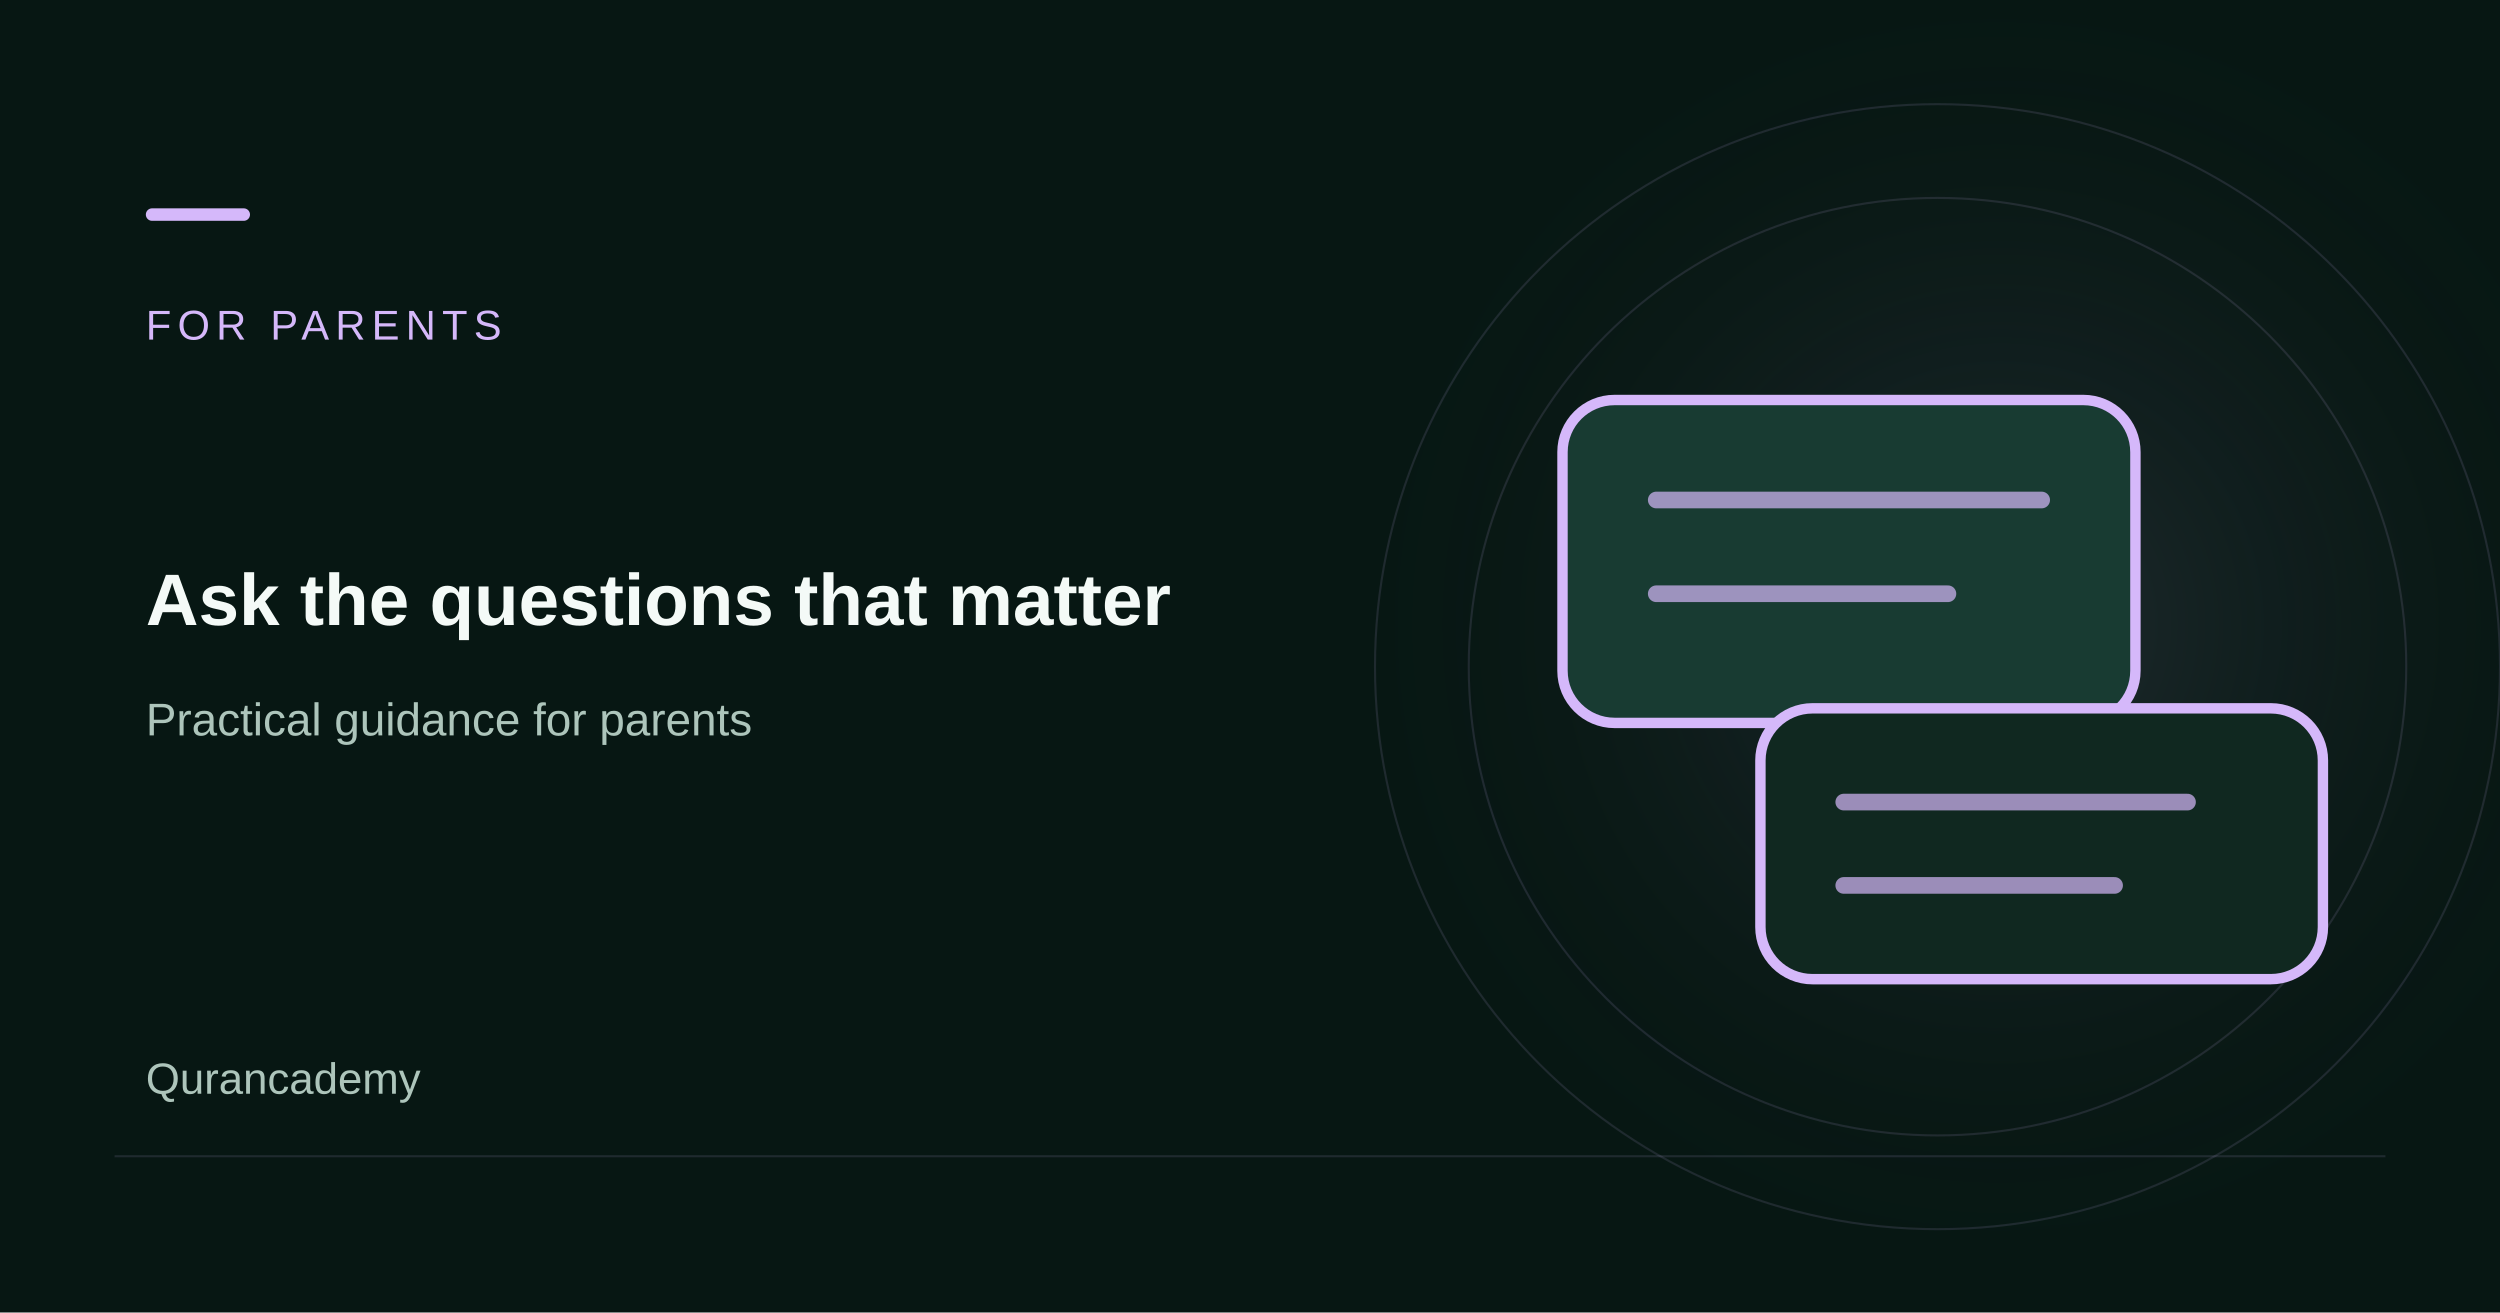
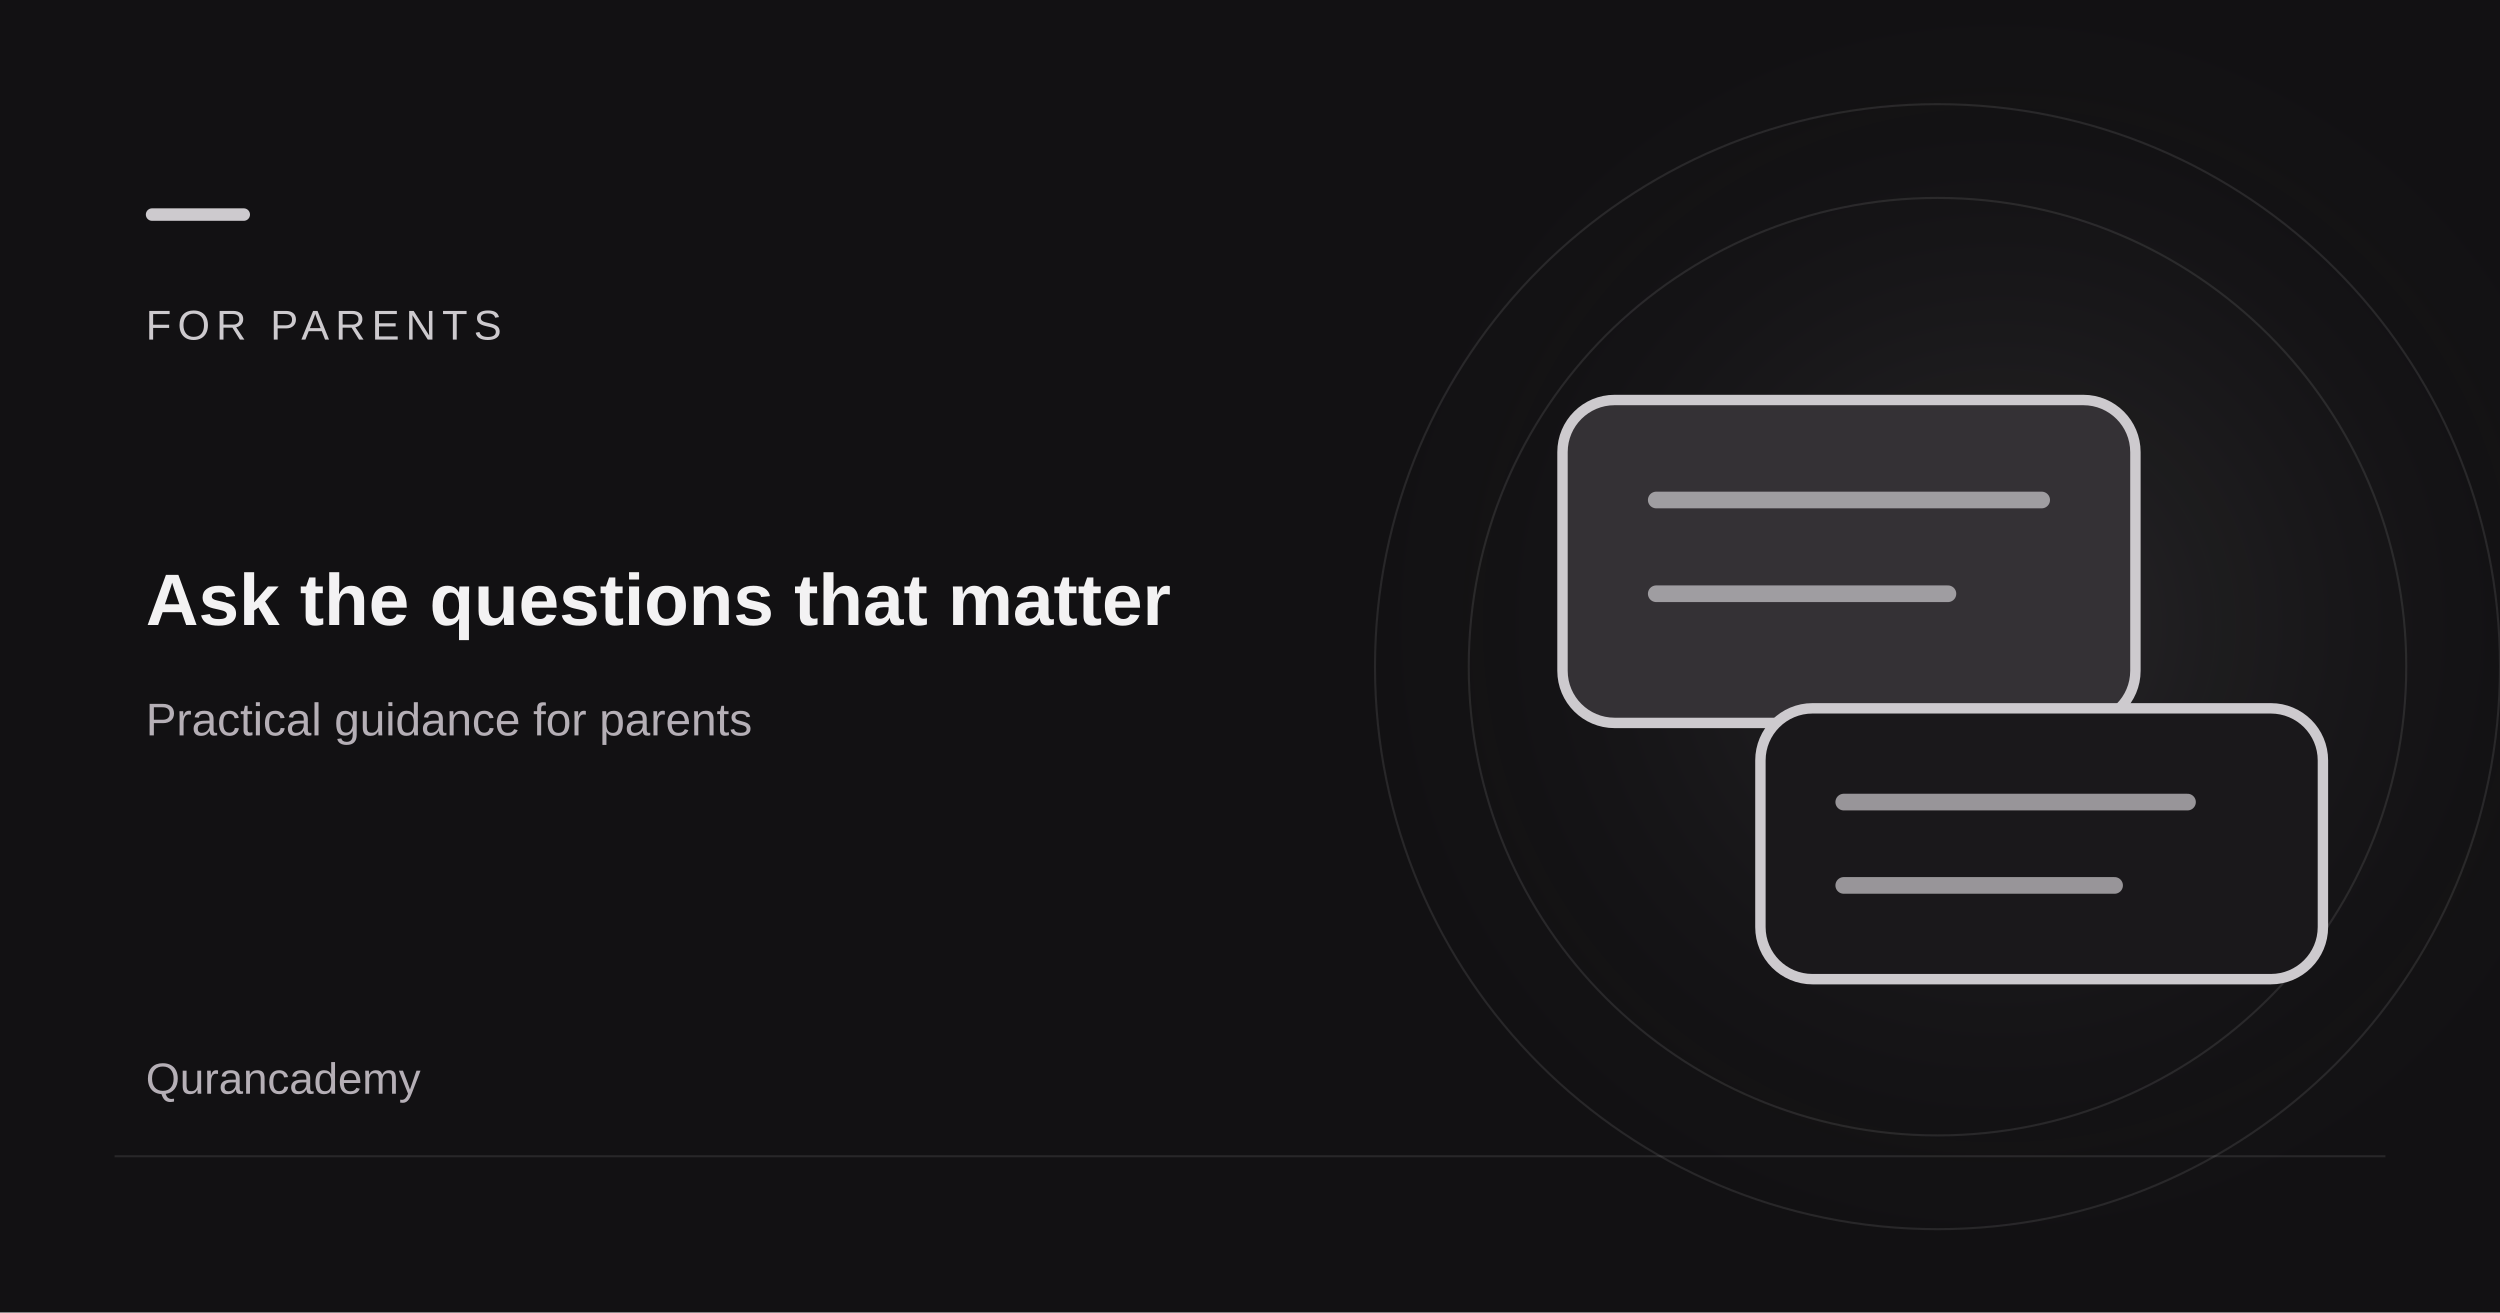
<svg xmlns="http://www.w3.org/2000/svg" width="1200" height="630" viewBox="0 0 1200 630">
  <defs>
    <radialGradient id="wash">
-       <stop stop-color="#d5b8fa" stop-opacity=".13" />
-       <stop offset="1" stop-color="#071713" stop-opacity="0" />
+       <stop stop-color="#cdcace" stop-opacity=".13" />
+       <stop offset="1" stop-color="#121113" stop-opacity="0" />
    </radialGradient>
  </defs>
-   <rect width="1200" height="630" fill="#071713" />
+   <rect width="1200" height="630" fill="#121113" />
  <circle cx="960" cy="300" r="320" fill="url(#wash)" />
-   <g fill="none" stroke="#d5b8fa" stroke-opacity=".12">
+   <g fill="none" stroke="#cdcace" stroke-opacity=".12">
    <circle cx="930" cy="320" r="225" />
    <circle cx="930" cy="320" r="270" />
    <path d="M55 555h1090" />
  </g>
-   <rect x="70" y="100" width="50" height="6" rx="3" fill="#d5b8fa" />
-   <text x="70" y="163" fill="#d5b8fa" font-family="Arial,sans-serif" font-size="20" letter-spacing="3">FOR PARENTS</text>
-   <text x="70" y="300" fill="#f4faf7" font-family="Arial,sans-serif" font-size="35" font-weight="700">Ask the questions that matter</text>
-   <text x="70" y="353" fill="#adc5bb" font-family="Arial,sans-serif" font-size="22">Practical guidance for parents</text>
-   <text x="70" y="525" fill="#adc5bb" font-family="Arial,sans-serif" font-size="21">Qurancademy</text>
-   <rect x="750" y="192" width="275" height="155" rx="25" fill="#183b32" stroke="#d5b8fa" stroke-width="5" />
-   <rect x="845" y="340" width="270" height="130" rx="25" fill="#102820" stroke="#d5b8fa" stroke-width="5" />
-   <path d="M795 240h185m-185 45h140m-50 100h165m-165 40h130" stroke="#d5b8fa" stroke-width="8" stroke-linecap="round" opacity=".7" />
+   <rect x="70" y="100" width="50" height="6" rx="3" fill="#cdcace" />
+   <text x="70" y="163" fill="#cdcace" font-family="Arial,sans-serif" font-size="20" letter-spacing="3">FOR PARENTS</text>
+   <text x="70" y="300" fill="#f3f2f3" font-family="Arial,sans-serif" font-size="35" font-weight="700">Ask the questions that matter</text>
+   <text x="70" y="353" fill="#b5afb6" font-family="Arial,sans-serif" font-size="22">Practical guidance for parents</text>
+   <text x="70" y="525" fill="#b5afb6" font-family="Arial,sans-serif" font-size="21">Qurancademy</text>
+   <rect x="750" y="192" width="275" height="155" rx="25" fill="#343135" stroke="#cdcace" stroke-width="5" />
+   <rect x="845" y="340" width="270" height="130" rx="25" fill="#1a181b" stroke="#cdcace" stroke-width="5" />
+   <path d="M795 240h185m-185 45h140m-50 100h165m-165 40h130" stroke="#cdcace" stroke-width="8" stroke-linecap="round" opacity=".7" />
</svg>
